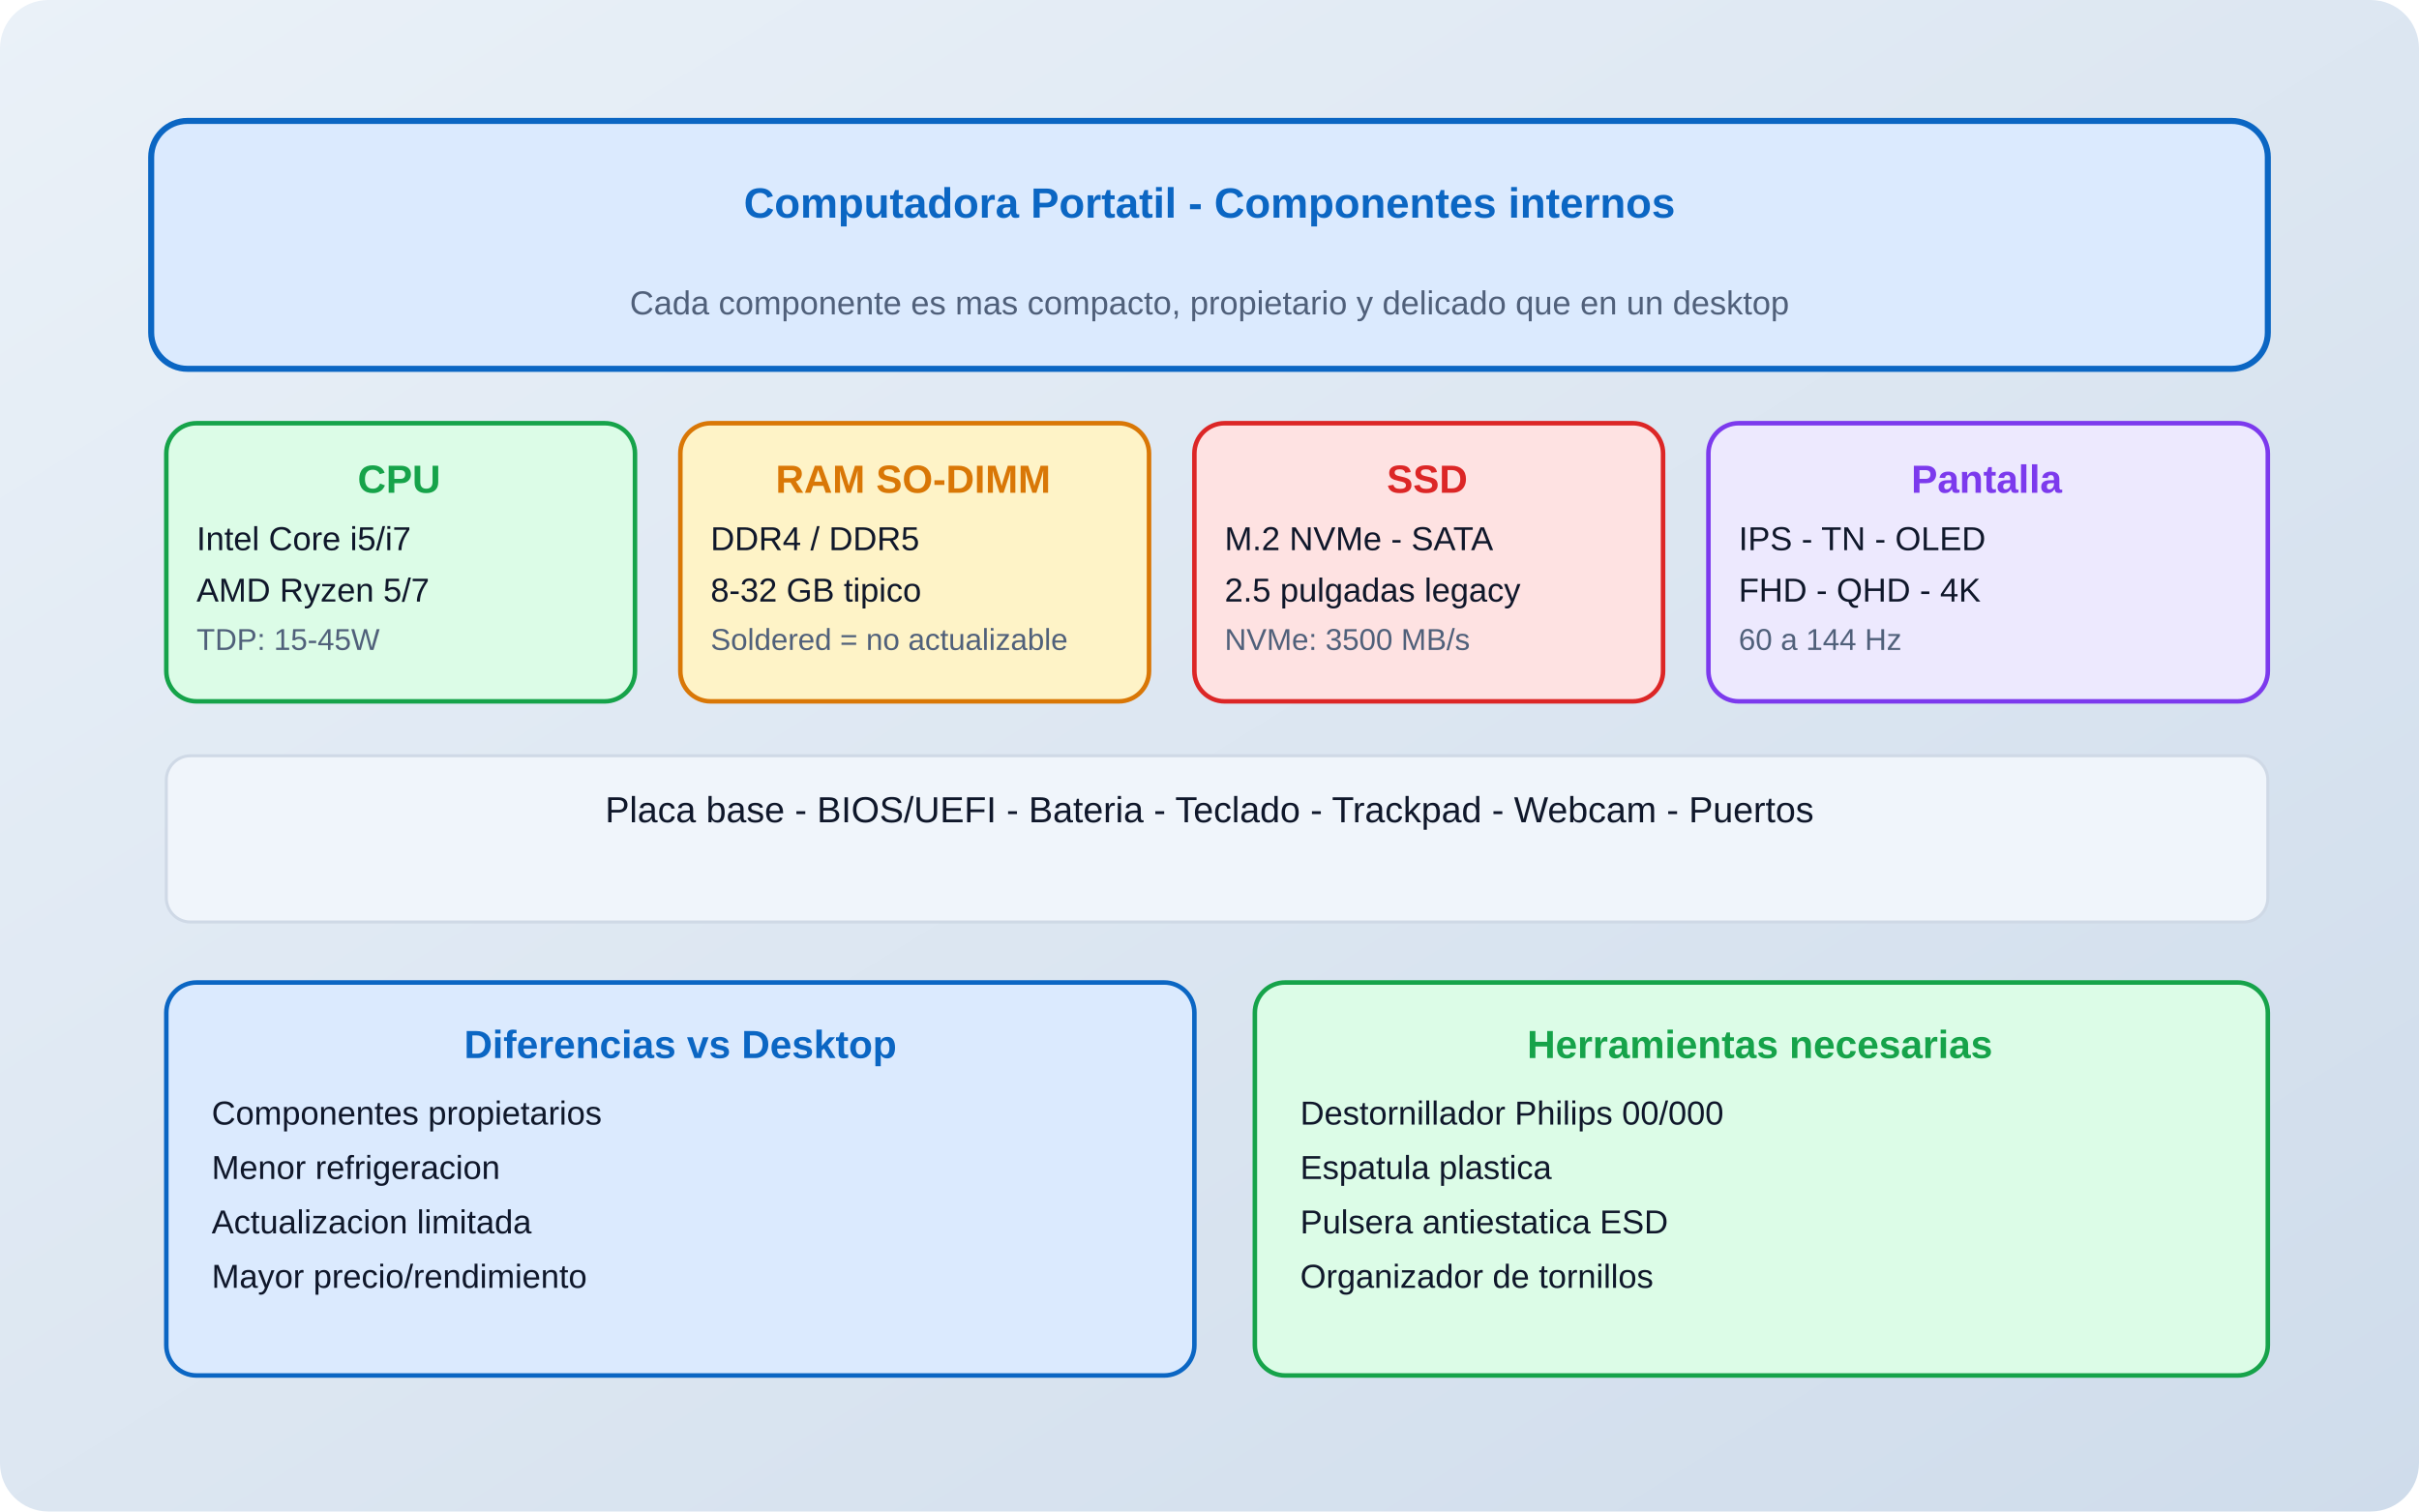
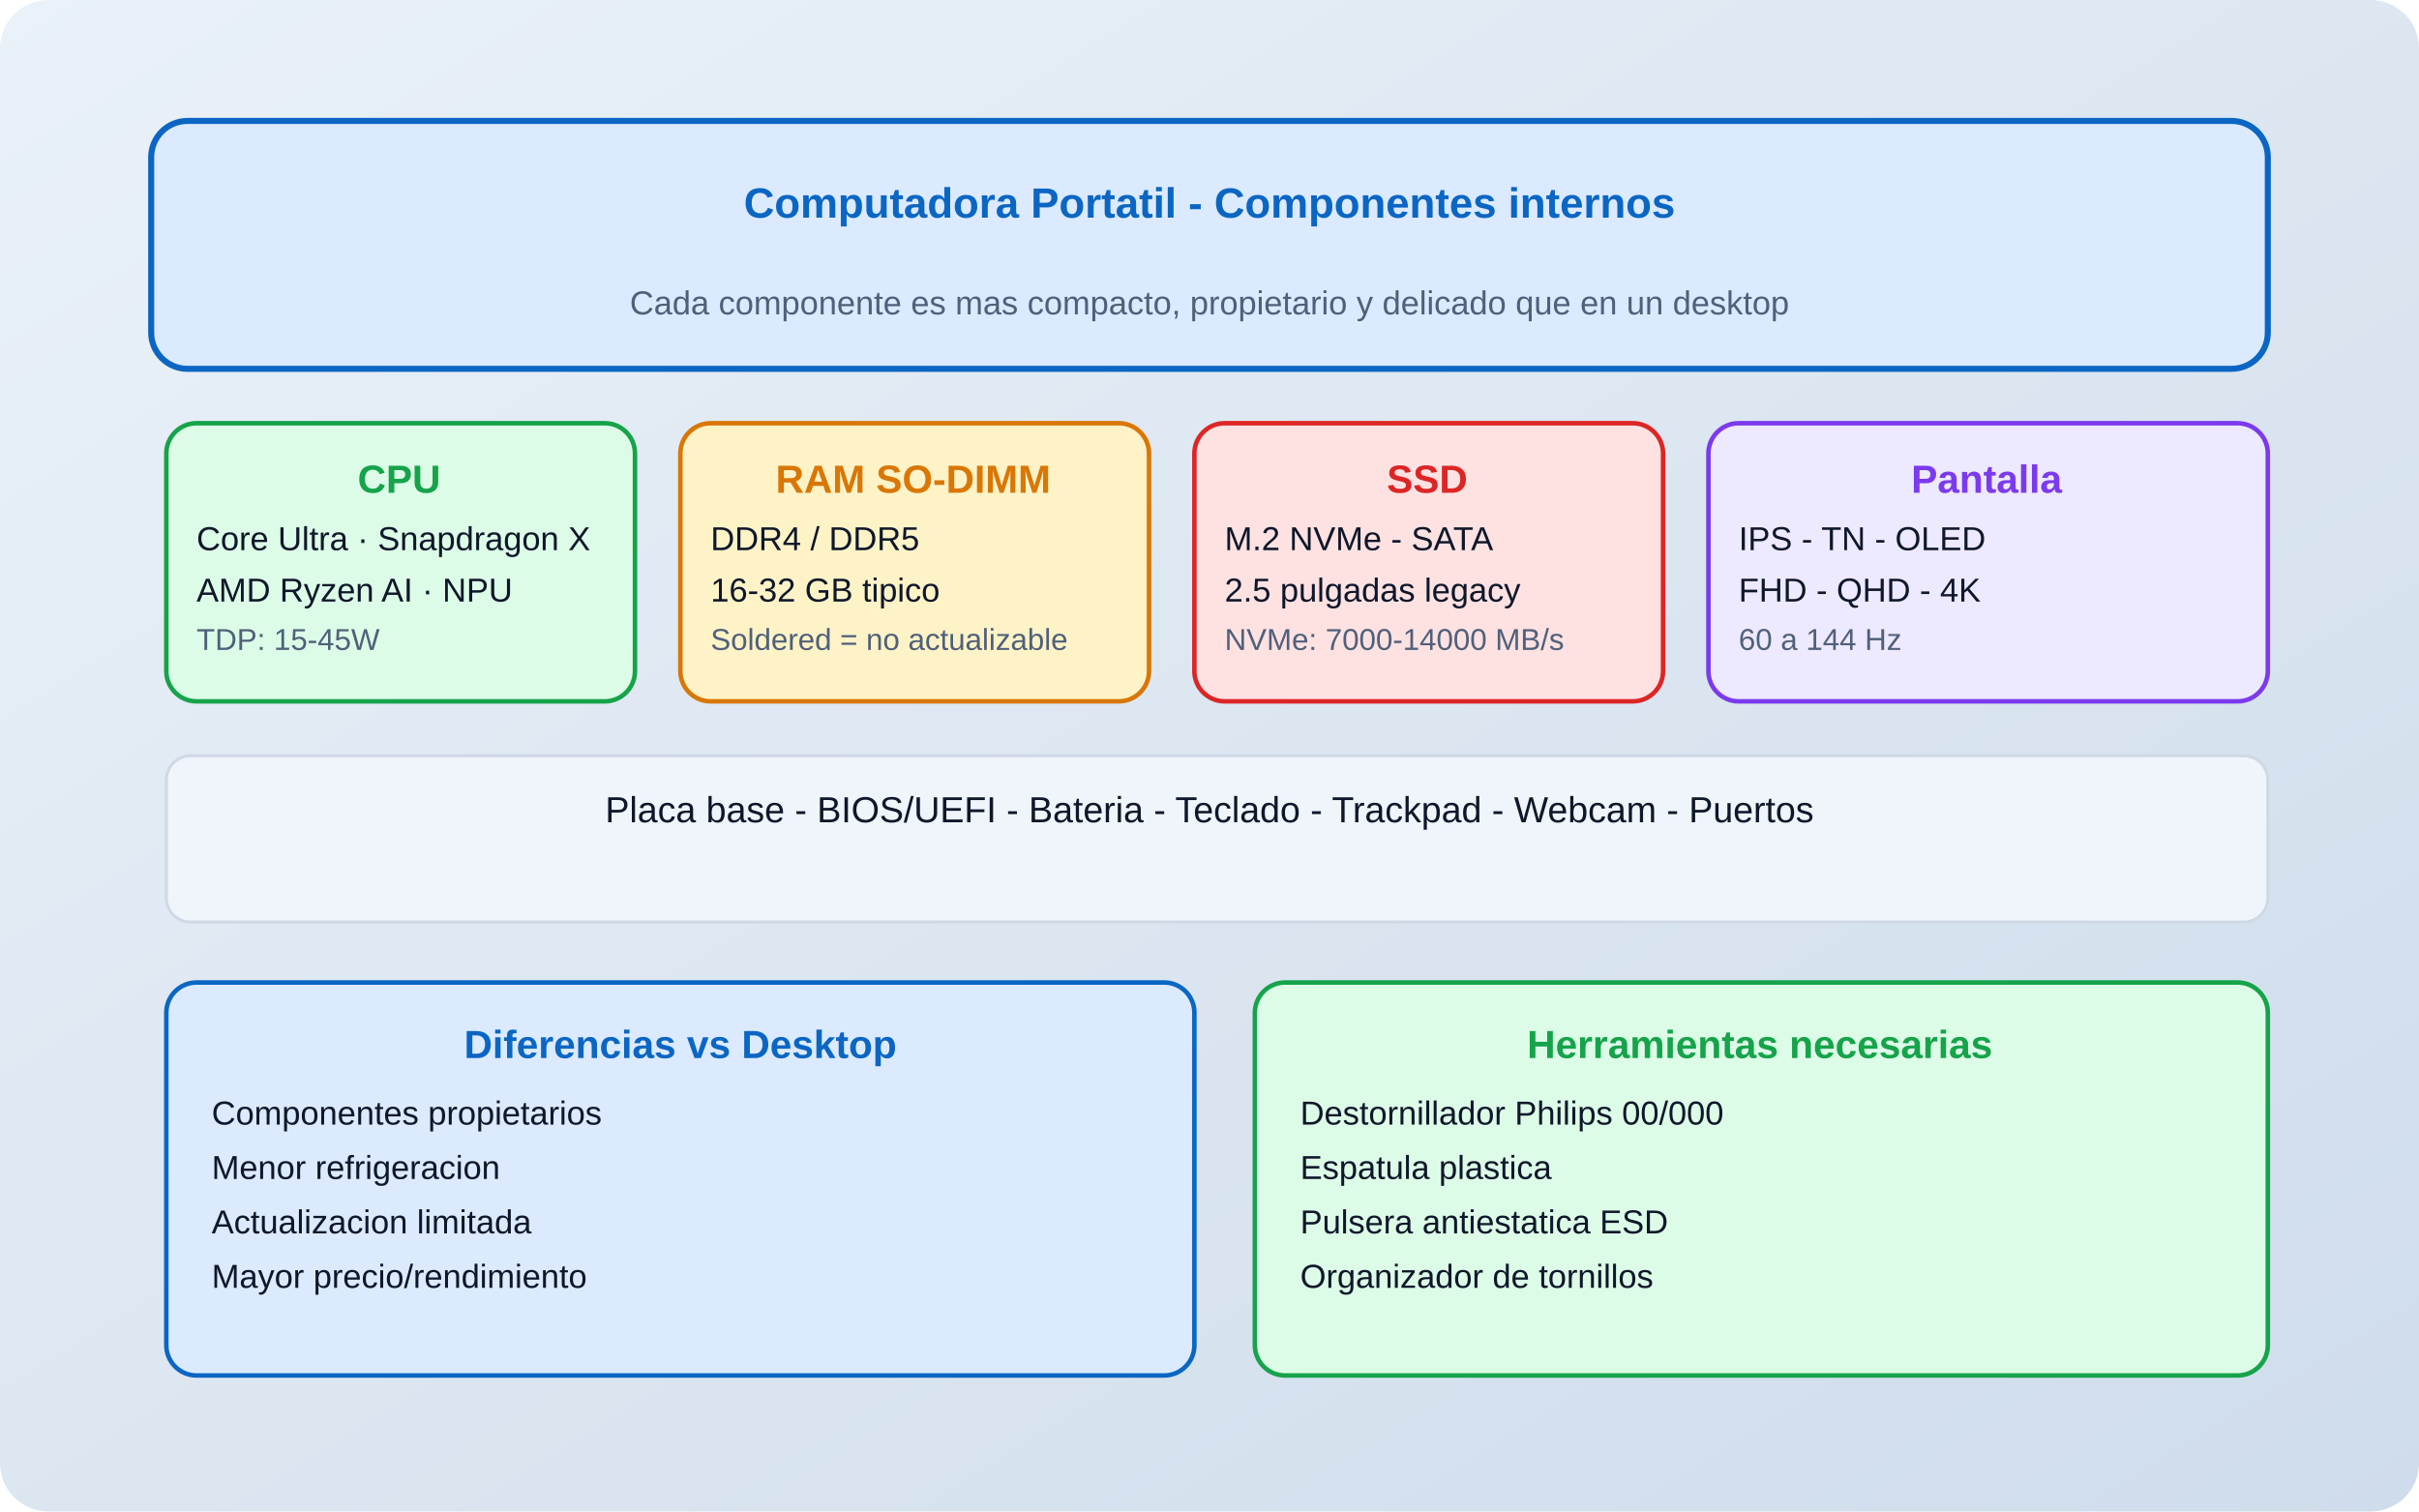
<svg xmlns="http://www.w3.org/2000/svg" width="800" height="500" viewBox="0 0 800 500">
  <defs>
    <linearGradient id="bg" x1="0%" y1="0%" x2="100%" y2="100%">
      <stop offset="0%" stop-color="#eaf1f8" />
      <stop offset="100%" stop-color="#cfdceb" />
    </linearGradient>
  </defs>
  <rect width="800" height="500" fill="url(#bg)" rx="16" />
  <rect x="50" y="40" width="700" height="82" rx="12" fill="#dbeafe" stroke="#0b66c3" stroke-width="2" />
  <text x="400" y="72" font-family="Arial,sans-serif" font-size="14" font-weight="bold" fill="#0b66c3" text-anchor="middle">Computadora Portatil - Componentes internos</text>
  <text x="400" y="104" font-family="Arial,sans-serif" font-size="11" font-weight="normal" fill="#50607a" text-anchor="middle">Cada componente es mas compacto, propietario y delicado que en un desktop</text>
  <rect x="55" y="140" width="155" height="92" rx="10" fill="#dcfce7" stroke="#16a34a" stroke-width="1.5" />
  <text x="132" y="163" font-family="Arial,sans-serif" font-size="13" font-weight="bold" fill="#16a34a" text-anchor="middle">CPU</text>
-   <text x="65" y="182" font-family="Arial,sans-serif" font-size="11" font-weight="normal" fill="#0f172a" text-anchor="start">Intel Core i5/i7</text>
-   <text x="65" y="199" font-family="Arial,sans-serif" font-size="11" font-weight="normal" fill="#0f172a" text-anchor="start">AMD Ryzen 5/7</text>
+   <text x="65" y="182" font-family="Arial,sans-serif" font-size="11" font-weight="normal" fill="#0f172a" text-anchor="start">Core Ultra · Snapdragon X</text>
+   <text x="65" y="199" font-family="Arial,sans-serif" font-size="11" font-weight="normal" fill="#0f172a" text-anchor="start">AMD Ryzen AI · NPU</text>
  <text x="65" y="215" font-family="Arial,sans-serif" font-size="10" font-weight="normal" fill="#50607a" text-anchor="start">TDP: 15-45W</text>
  <rect x="225" y="140" width="155" height="92" rx="10" fill="#fef3c7" stroke="#d97706" stroke-width="1.5" />
  <text x="302" y="163" font-family="Arial,sans-serif" font-size="13" font-weight="bold" fill="#d97706" text-anchor="middle">RAM SO-DIMM</text>
  <text x="235" y="182" font-family="Arial,sans-serif" font-size="11" font-weight="normal" fill="#0f172a" text-anchor="start">DDR4 / DDR5</text>
-   <text x="235" y="199" font-family="Arial,sans-serif" font-size="11" font-weight="normal" fill="#0f172a" text-anchor="start">8-32 GB tipico</text>
+   <text x="235" y="199" font-family="Arial,sans-serif" font-size="11" font-weight="normal" fill="#0f172a" text-anchor="start">16-32 GB tipico</text>
  <text x="235" y="215" font-family="Arial,sans-serif" font-size="10" font-weight="normal" fill="#50607a" text-anchor="start">Soldered = no actualizable</text>
  <rect x="395" y="140" width="155" height="92" rx="10" fill="#fee2e2" stroke="#dc2626" stroke-width="1.5" />
  <text x="472" y="163" font-family="Arial,sans-serif" font-size="13" font-weight="bold" fill="#dc2626" text-anchor="middle">SSD</text>
  <text x="405" y="182" font-family="Arial,sans-serif" font-size="11" font-weight="normal" fill="#0f172a" text-anchor="start">M.2 NVMe - SATA</text>
  <text x="405" y="199" font-family="Arial,sans-serif" font-size="11" font-weight="normal" fill="#0f172a" text-anchor="start">2.5 pulgadas legacy</text>
-   <text x="405" y="215" font-family="Arial,sans-serif" font-size="10" font-weight="normal" fill="#50607a" text-anchor="start">NVMe: 3500 MB/s</text>
+   <text x="405" y="215" font-family="Arial,sans-serif" font-size="10" font-weight="normal" fill="#50607a" text-anchor="start">NVMe: 7000-14000 MB/s</text>
  <rect x="565" y="140" width="185" height="92" rx="10" fill="#ede9fe" stroke="#7c3aed" stroke-width="1.5" />
  <text x="657" y="163" font-family="Arial,sans-serif" font-size="13" font-weight="bold" fill="#7c3aed" text-anchor="middle">Pantalla</text>
  <text x="575" y="182" font-family="Arial,sans-serif" font-size="11" font-weight="normal" fill="#0f172a" text-anchor="start">IPS - TN - OLED</text>
  <text x="575" y="199" font-family="Arial,sans-serif" font-size="11" font-weight="normal" fill="#0f172a" text-anchor="start">FHD - QHD - 4K</text>
  <text x="575" y="215" font-family="Arial,sans-serif" font-size="10" font-weight="normal" fill="#50607a" text-anchor="start">60 a 144 Hz</text>
  <rect x="55" y="250" width="695" height="55" rx="8" fill="#f0f5fb" stroke="#cfd9e6" stroke-width="1" />
  <text x="400" y="272" font-family="Arial,sans-serif" font-size="12" font-weight="normal" fill="#0f172a" text-anchor="middle">Placa base - BIOS/UEFI - Bateria - Teclado - Trackpad - Webcam - Puertos</text>
  <rect x="55" y="325" width="340" height="130" rx="10" fill="#dbeafe" stroke="#0b66c3" stroke-width="1.5" />
  <text x="225" y="350" font-family="Arial,sans-serif" font-size="13" font-weight="bold" fill="#0b66c3" text-anchor="middle">Diferencias vs Desktop</text>
  <text x="70" y="372" font-family="Arial,sans-serif" font-size="11" font-weight="normal" fill="#0f172a" text-anchor="start">Componentes propietarios</text>
  <text x="70" y="390" font-family="Arial,sans-serif" font-size="11" font-weight="normal" fill="#0f172a" text-anchor="start">Menor refrigeracion</text>
  <text x="70" y="408" font-family="Arial,sans-serif" font-size="11" font-weight="normal" fill="#0f172a" text-anchor="start">Actualizacion limitada</text>
  <text x="70" y="426" font-family="Arial,sans-serif" font-size="11" font-weight="normal" fill="#0f172a" text-anchor="start">Mayor precio/rendimiento</text>
  <rect x="415" y="325" width="335" height="130" rx="10" fill="#dcfce7" stroke="#16a34a" stroke-width="1.5" />
  <text x="582" y="350" font-family="Arial,sans-serif" font-size="13" font-weight="bold" fill="#16a34a" text-anchor="middle">Herramientas necesarias</text>
  <text x="430" y="372" font-family="Arial,sans-serif" font-size="11" font-weight="normal" fill="#0f172a" text-anchor="start">Destornillador Philips 00/000</text>
  <text x="430" y="390" font-family="Arial,sans-serif" font-size="11" font-weight="normal" fill="#0f172a" text-anchor="start">Espatula plastica</text>
  <text x="430" y="408" font-family="Arial,sans-serif" font-size="11" font-weight="normal" fill="#0f172a" text-anchor="start">Pulsera antiestatica ESD</text>
  <text x="430" y="426" font-family="Arial,sans-serif" font-size="11" font-weight="normal" fill="#0f172a" text-anchor="start">Organizador de tornillos</text>
</svg>
